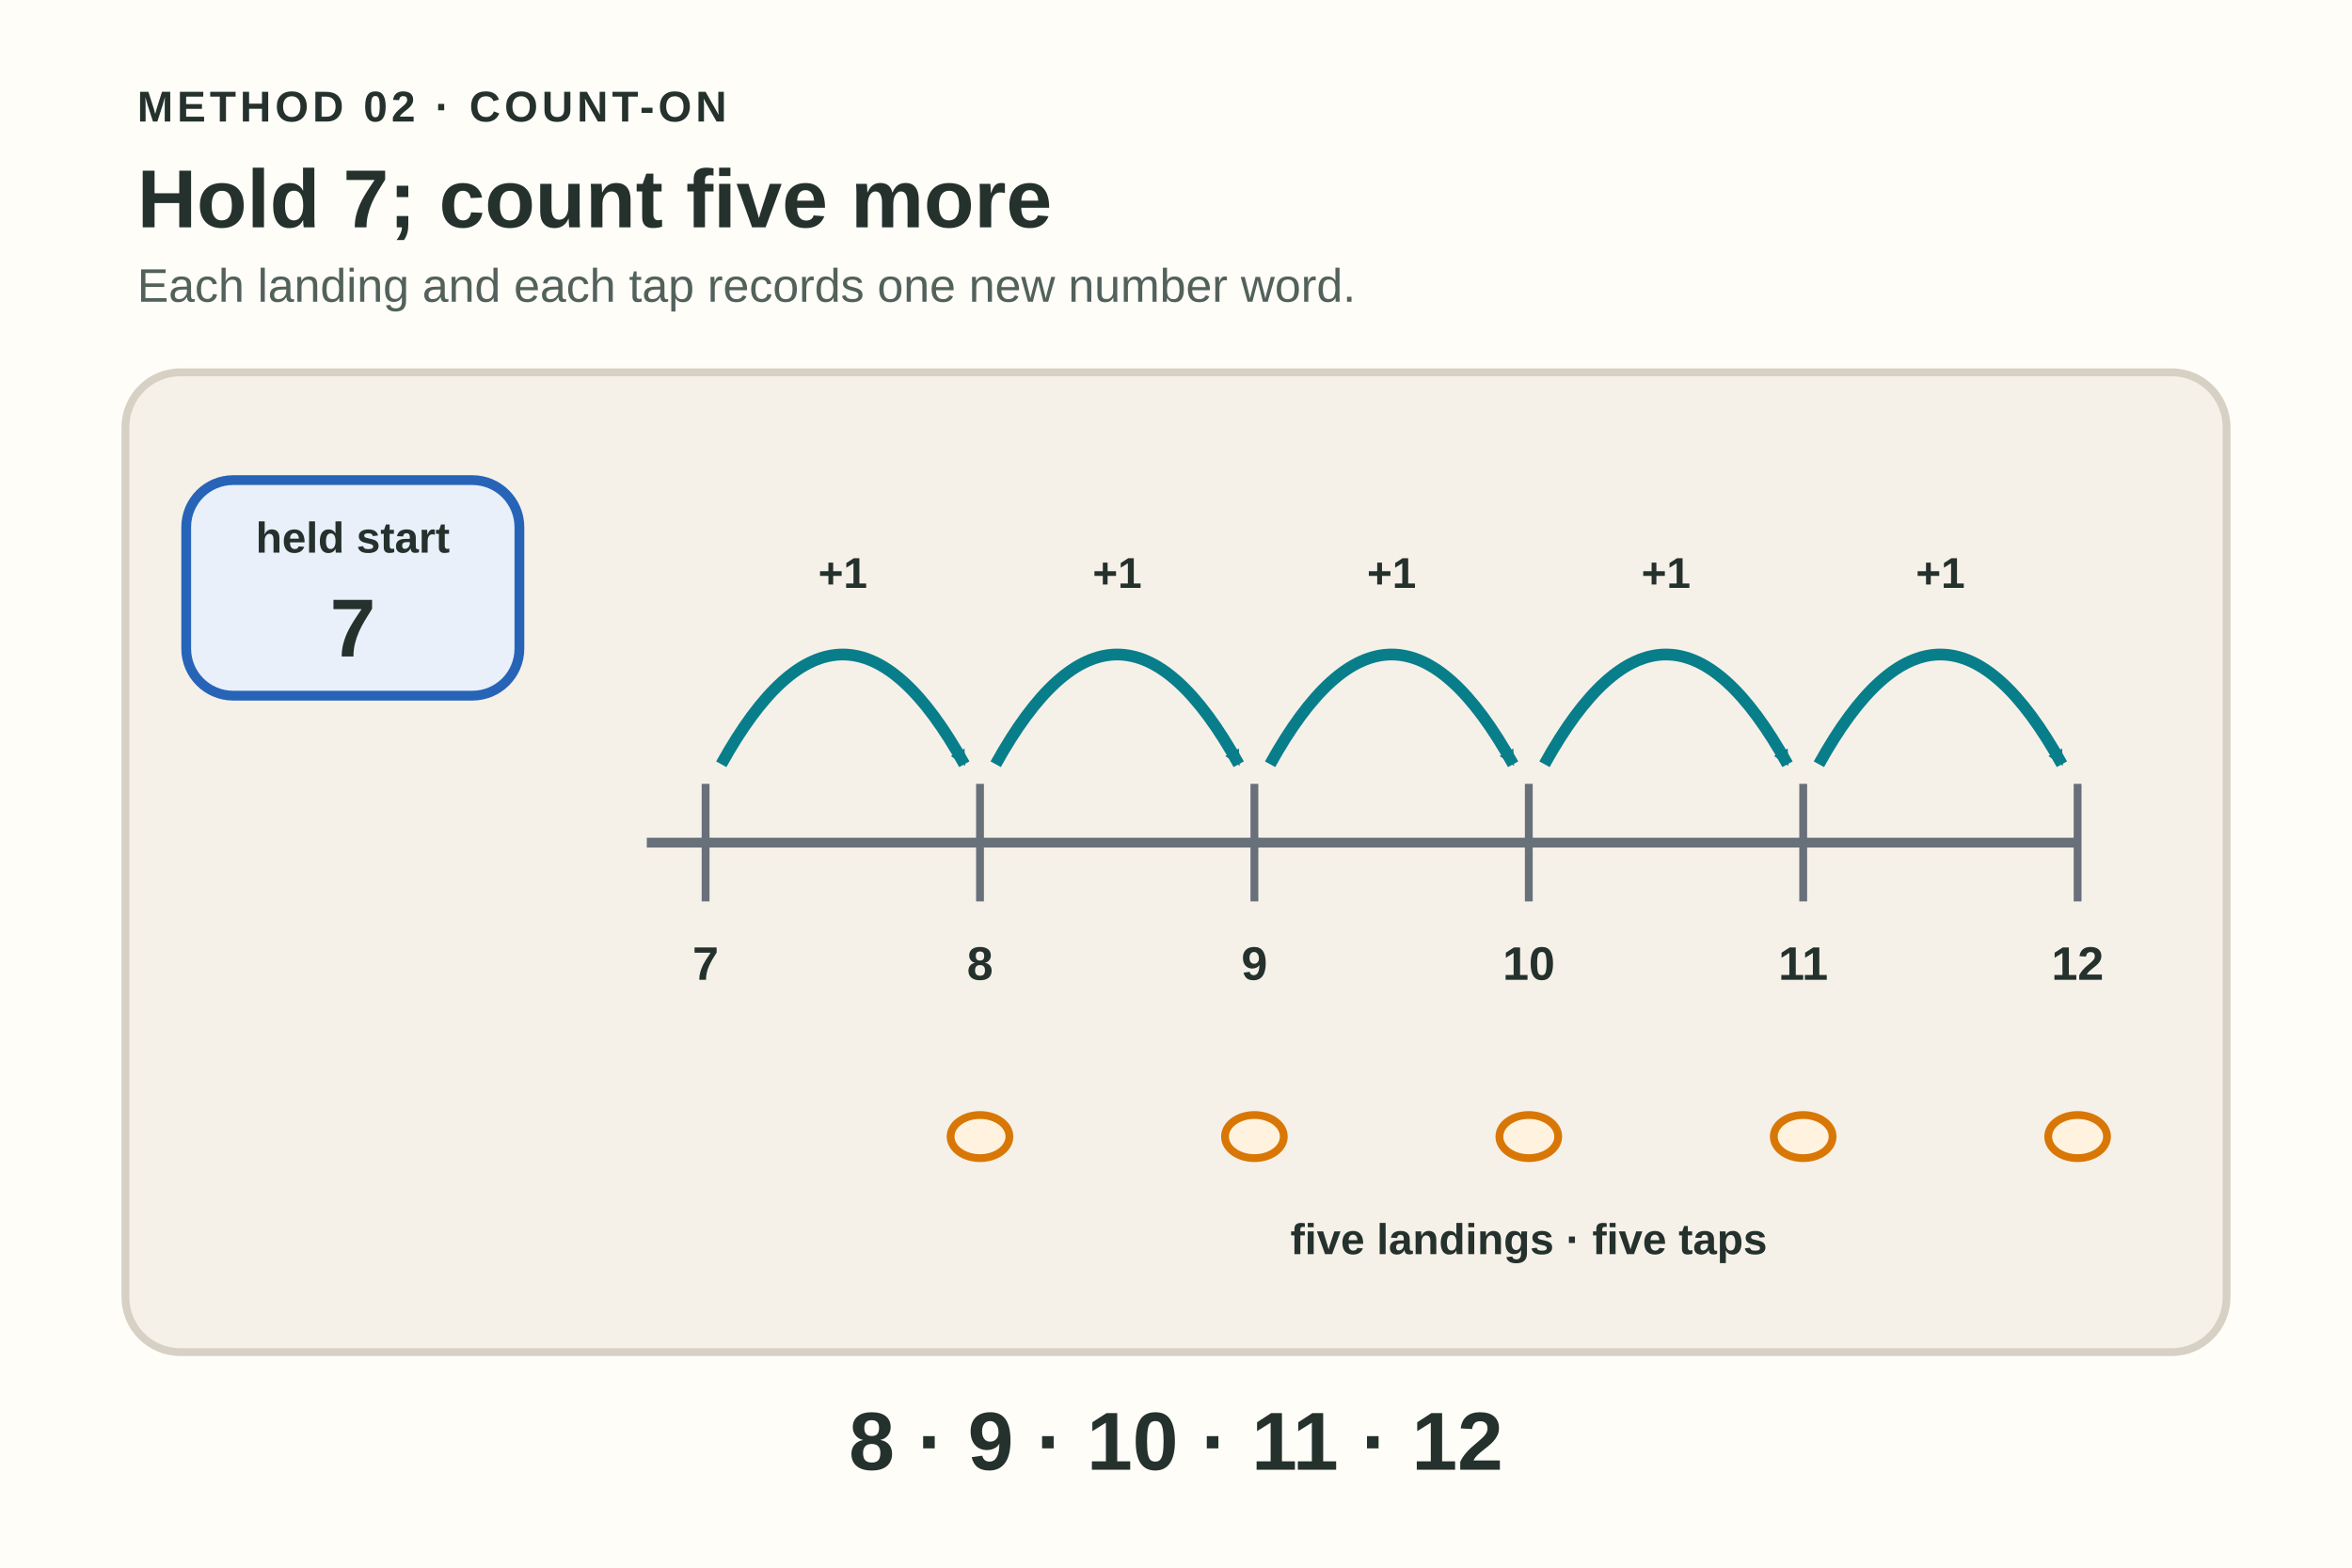
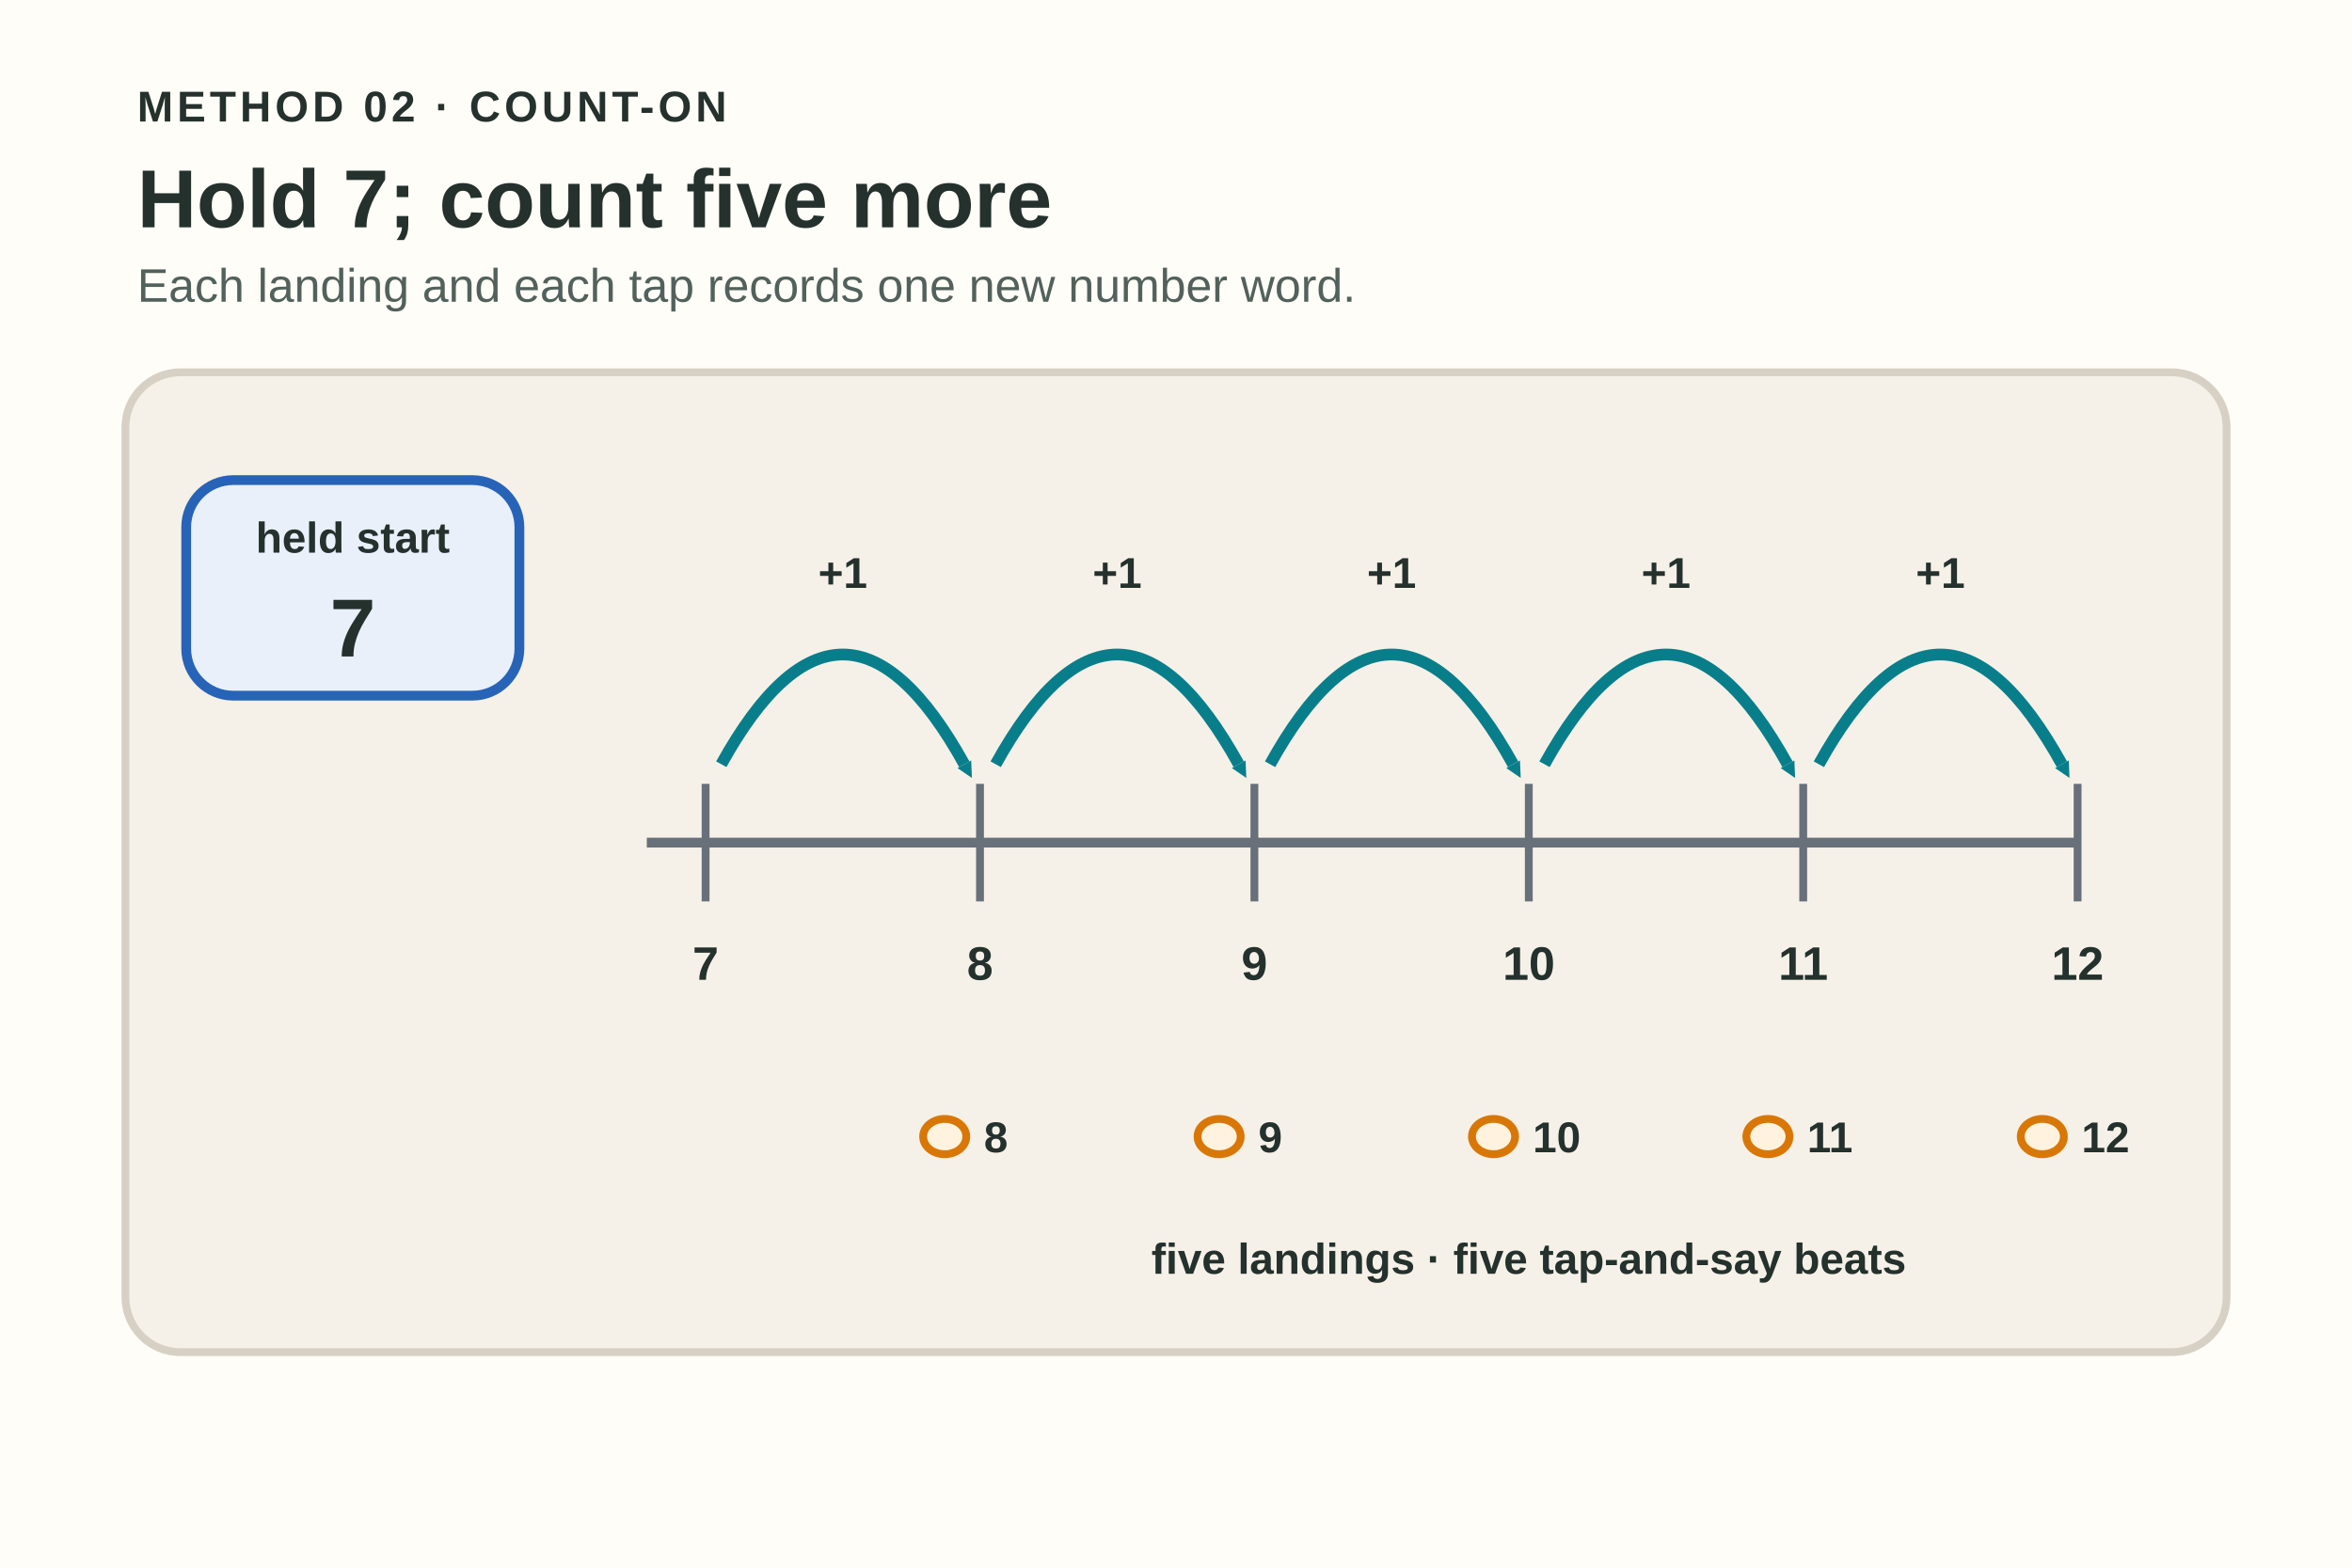
<svg xmlns="http://www.w3.org/2000/svg" width="1200" height="800" viewBox="0 0 1200 800" role="img" aria-labelledby="title desc">
  <defs>
-     <marker id="a" markerWidth="8" markerHeight="8" refX="7" refY="4" orient="auto" markerUnits="userSpaceOnUse">
+     <marker id="a" markerWidth="8" markerHeight="8" refX="0" refY="4" orient="auto" markerUnits="userSpaceOnUse" overflow="visible">
      <path d="M0 0L8 4 0 8Z" fill="#087E8B" />
    </marker>
  </defs>
-   <style>text{font-family:"Trebuchet MS",Arial,sans-serif;fill:#24312D}.k{font-size:22px;font-weight:700;letter-spacing:2px}.h{font-size:42px;font-weight:700}.s{font-size:24px;fill:#52615B}.l{font-size:22px;font-weight:700}.n{font-size:24px;font-weight:700;text-anchor:middle}</style>
+   <style>text{font-family:"Trebuchet MS",Arial,sans-serif;fill:#24312D}.k{font-size:22px;font-weight:700;letter-spacing:2px}.h{font-size:42px;font-weight:700}.s{font-size:24px;fill:#52615B}.l{font-size:22px;font-weight:700}.n{font-size:24px;font-weight:700;text-anchor:middle}.tapword{font-size:22px;font-weight:700}</style>
  <rect width="1200" height="800" fill="#FFFDF8" />
  <text x="70" y="62" class="k">METHOD 02 · COUNT-ON</text>
  <text x="70" y="116" class="h">Hold 7; count five more</text>
  <text x="70" y="154" class="s">Each landing and each tap records one new number word.</text>
  <rect x="64" y="190" width="1072" height="500" rx="28" fill="#F6F1E8" stroke="#D7D0C4" stroke-width="4" />
  <rect x="95" y="245" width="170" height="110" rx="24" fill="#E9F0FA" stroke="#2764B8" stroke-width="5" />
  <text x="180" y="282" class="l" text-anchor="middle">held start</text>
  <text x="180" y="335" class="h" text-anchor="middle">7</text>
  <path d="M330 430H1060" stroke="#68707A" stroke-width="5" />
  <g stroke="#68707A" stroke-width="4">
    <path d="M360 400v60M500 400v60M640 400v60M780 400v60M920 400v60M1060 400v60" />
  </g>
  <g fill="none" stroke="#087E8B" stroke-width="6" marker-end="url(#a)">
    <path d="M368 390q62-112 124 0" />
    <path d="M508 390q62-112 124 0" />
    <path d="M648 390q62-112 124 0" />
    <path d="M788 390q62-112 124 0" />
    <path d="M928 390q62-112 124 0" />
  </g>
  <g class="l" text-anchor="middle">
    <text x="430" y="300">+1</text>
    <text x="570" y="300">+1</text>
    <text x="710" y="300">+1</text>
    <text x="850" y="300">+1</text>
    <text x="990" y="300">+1</text>
  </g>
  <g class="n">
    <text x="360" y="500">7</text>
    <text x="500" y="500">8</text>
    <text x="640" y="500">9</text>
    <text x="780" y="500">10</text>
    <text x="920" y="500">11</text>
    <text x="1060" y="500">12</text>
  </g>
  <g fill="#FFF3DF" stroke="#D97706" stroke-width="4">
-     <ellipse cx="500" cy="580" rx="15" ry="11" />
-     <ellipse cx="640" cy="580" rx="15" ry="11" />
-     <ellipse cx="780" cy="580" rx="15" ry="11" />
-     <ellipse cx="920" cy="580" rx="15" ry="11" />
-     <ellipse cx="1060" cy="580" rx="15" ry="11" />
+     <ellipse cx="482" cy="580" rx="11" ry="9" />
+     <ellipse cx="622" cy="580" rx="11" ry="9" />
+     <ellipse cx="762" cy="580" rx="11" ry="9" />
+     <ellipse cx="902" cy="580" rx="11" ry="9" />
+     <ellipse cx="1042" cy="580" rx="11" ry="9" />
  </g>
-   <text x="780" y="640" class="l" text-anchor="middle">five landings · five taps</text>
-   <text x="600" y="750" class="h" text-anchor="middle" fill="#287A55">8 · 9 · 10 · 11 · 12</text>
+   <g class="tapword">
+     <text x="502" y="588">8</text>
+     <text x="642" y="588">9</text>
+     <text x="782" y="588">10</text>
+     <text x="922" y="588">11</text>
+     <text x="1062" y="588">12</text>
+   </g>
+   <text x="780" y="650" class="l" text-anchor="middle">five landings · five tap-and-say beats</text>
</svg>
